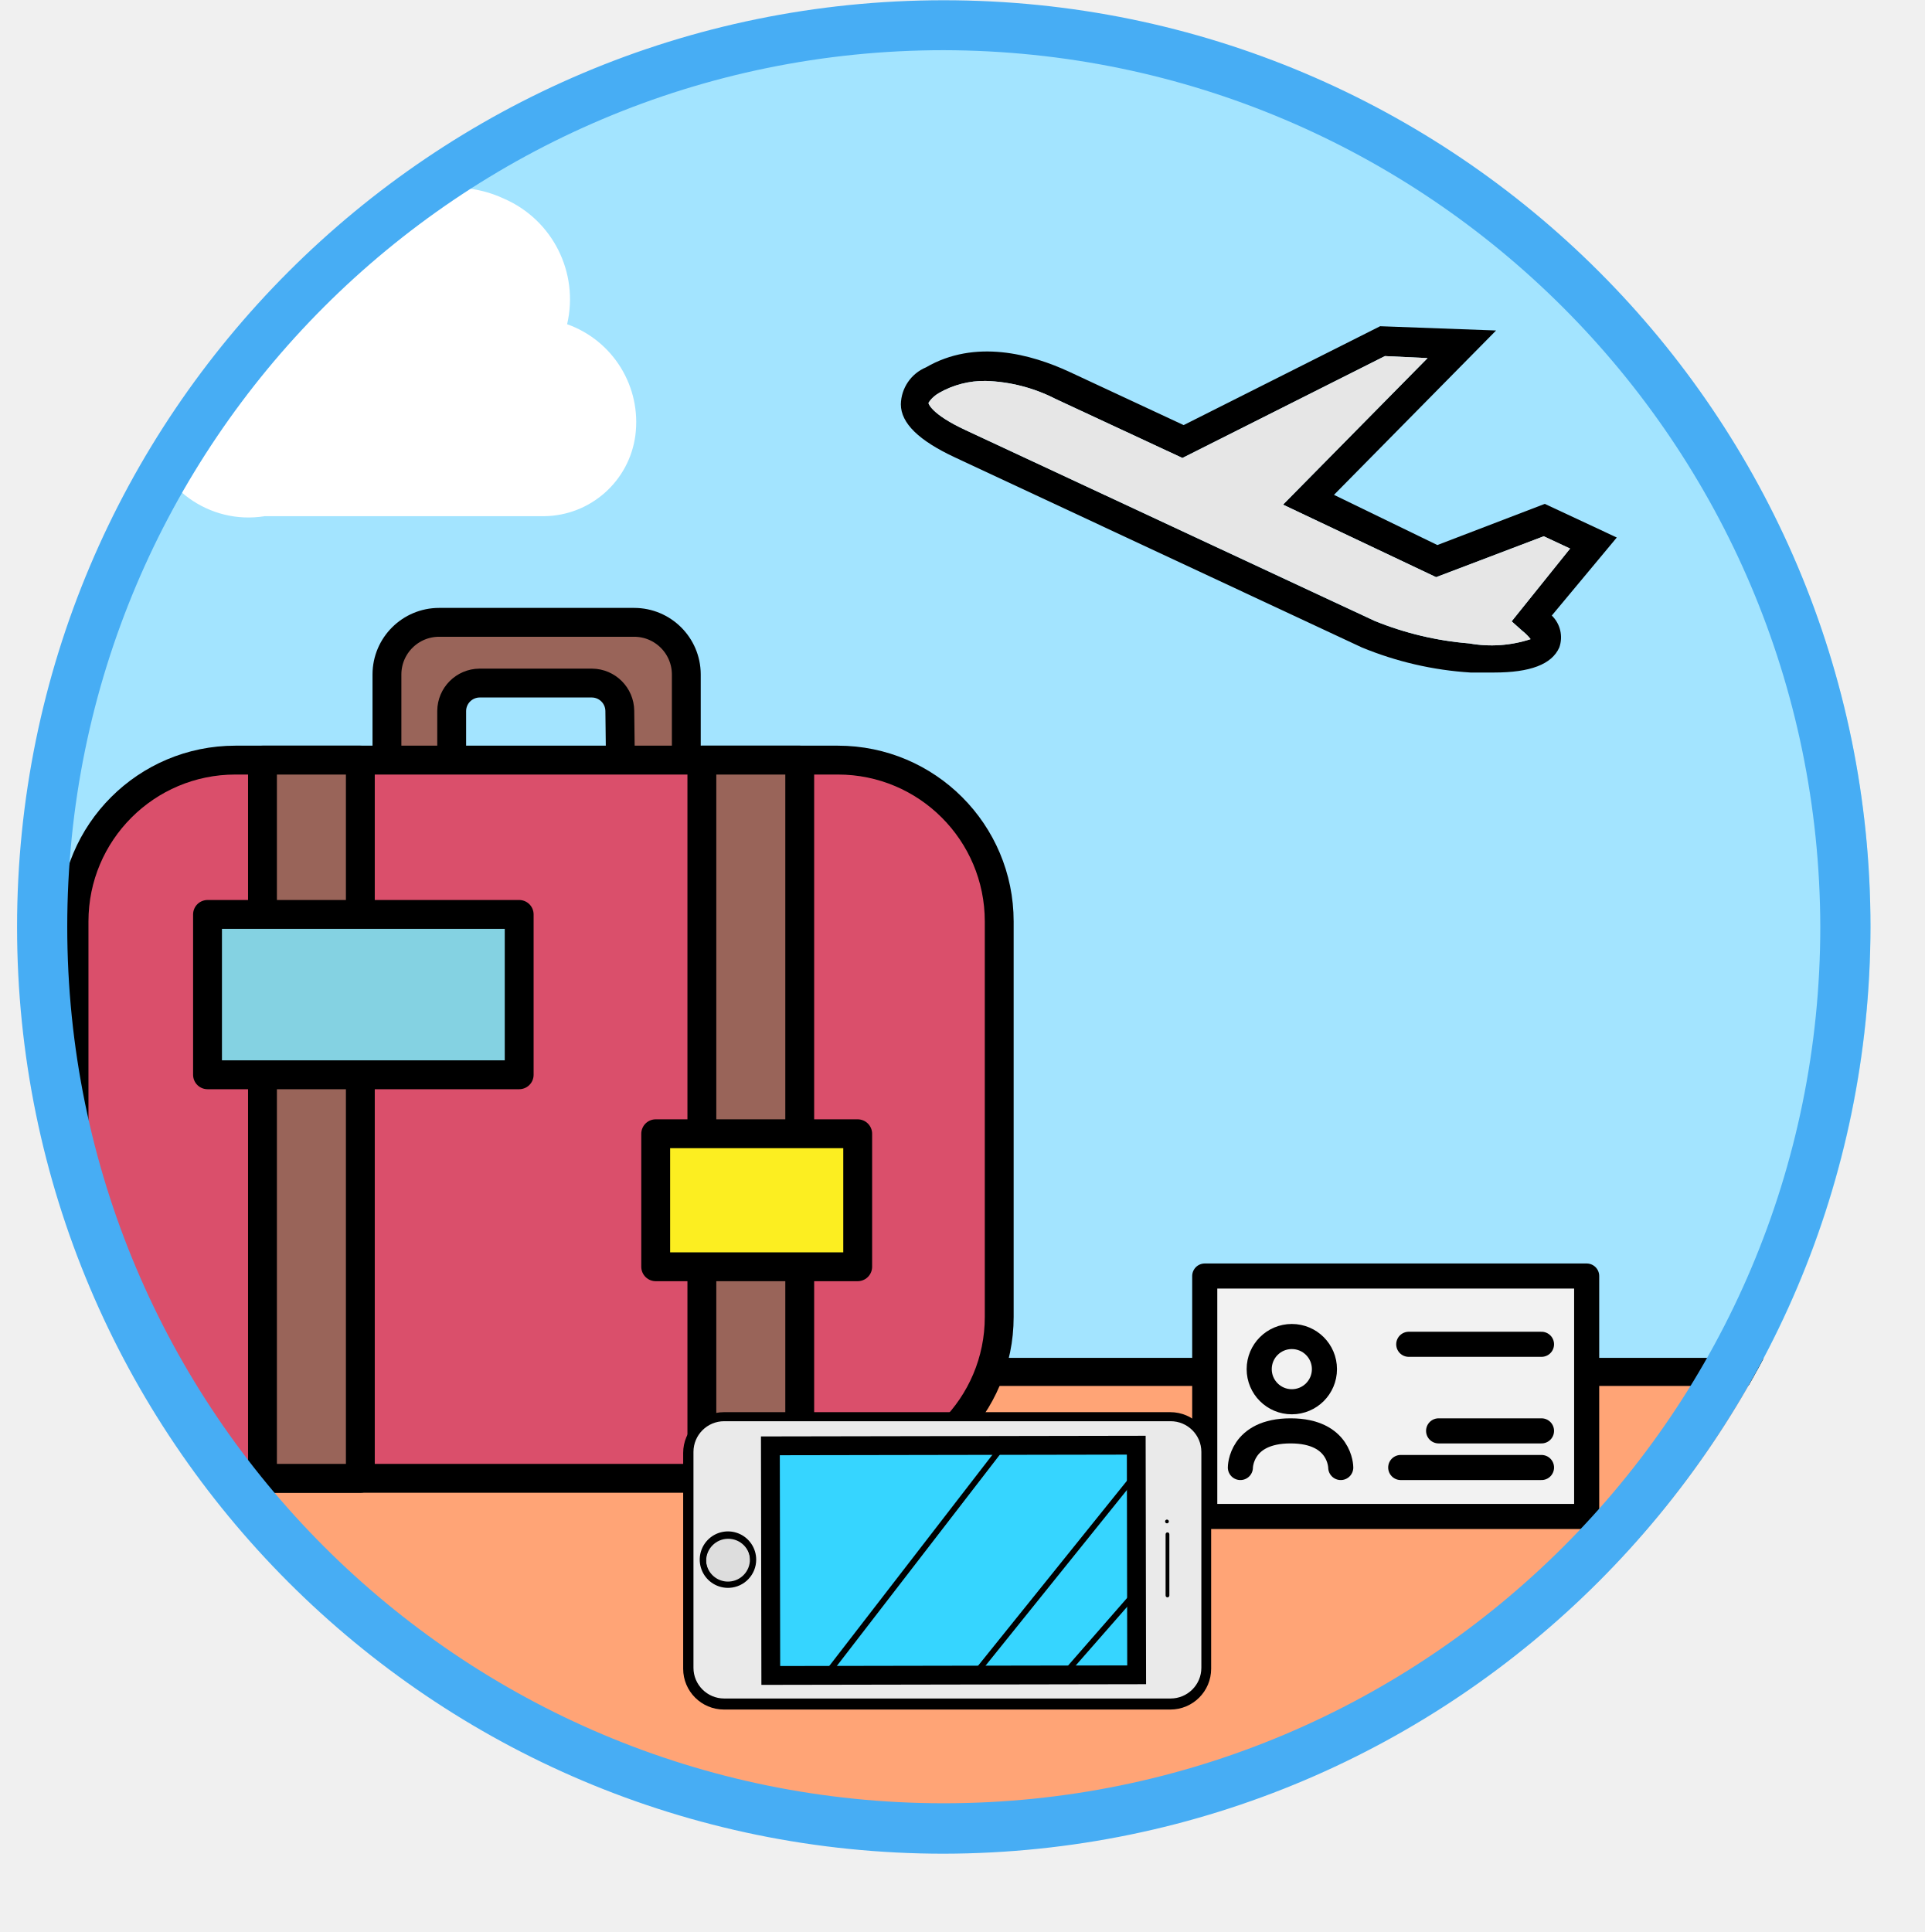
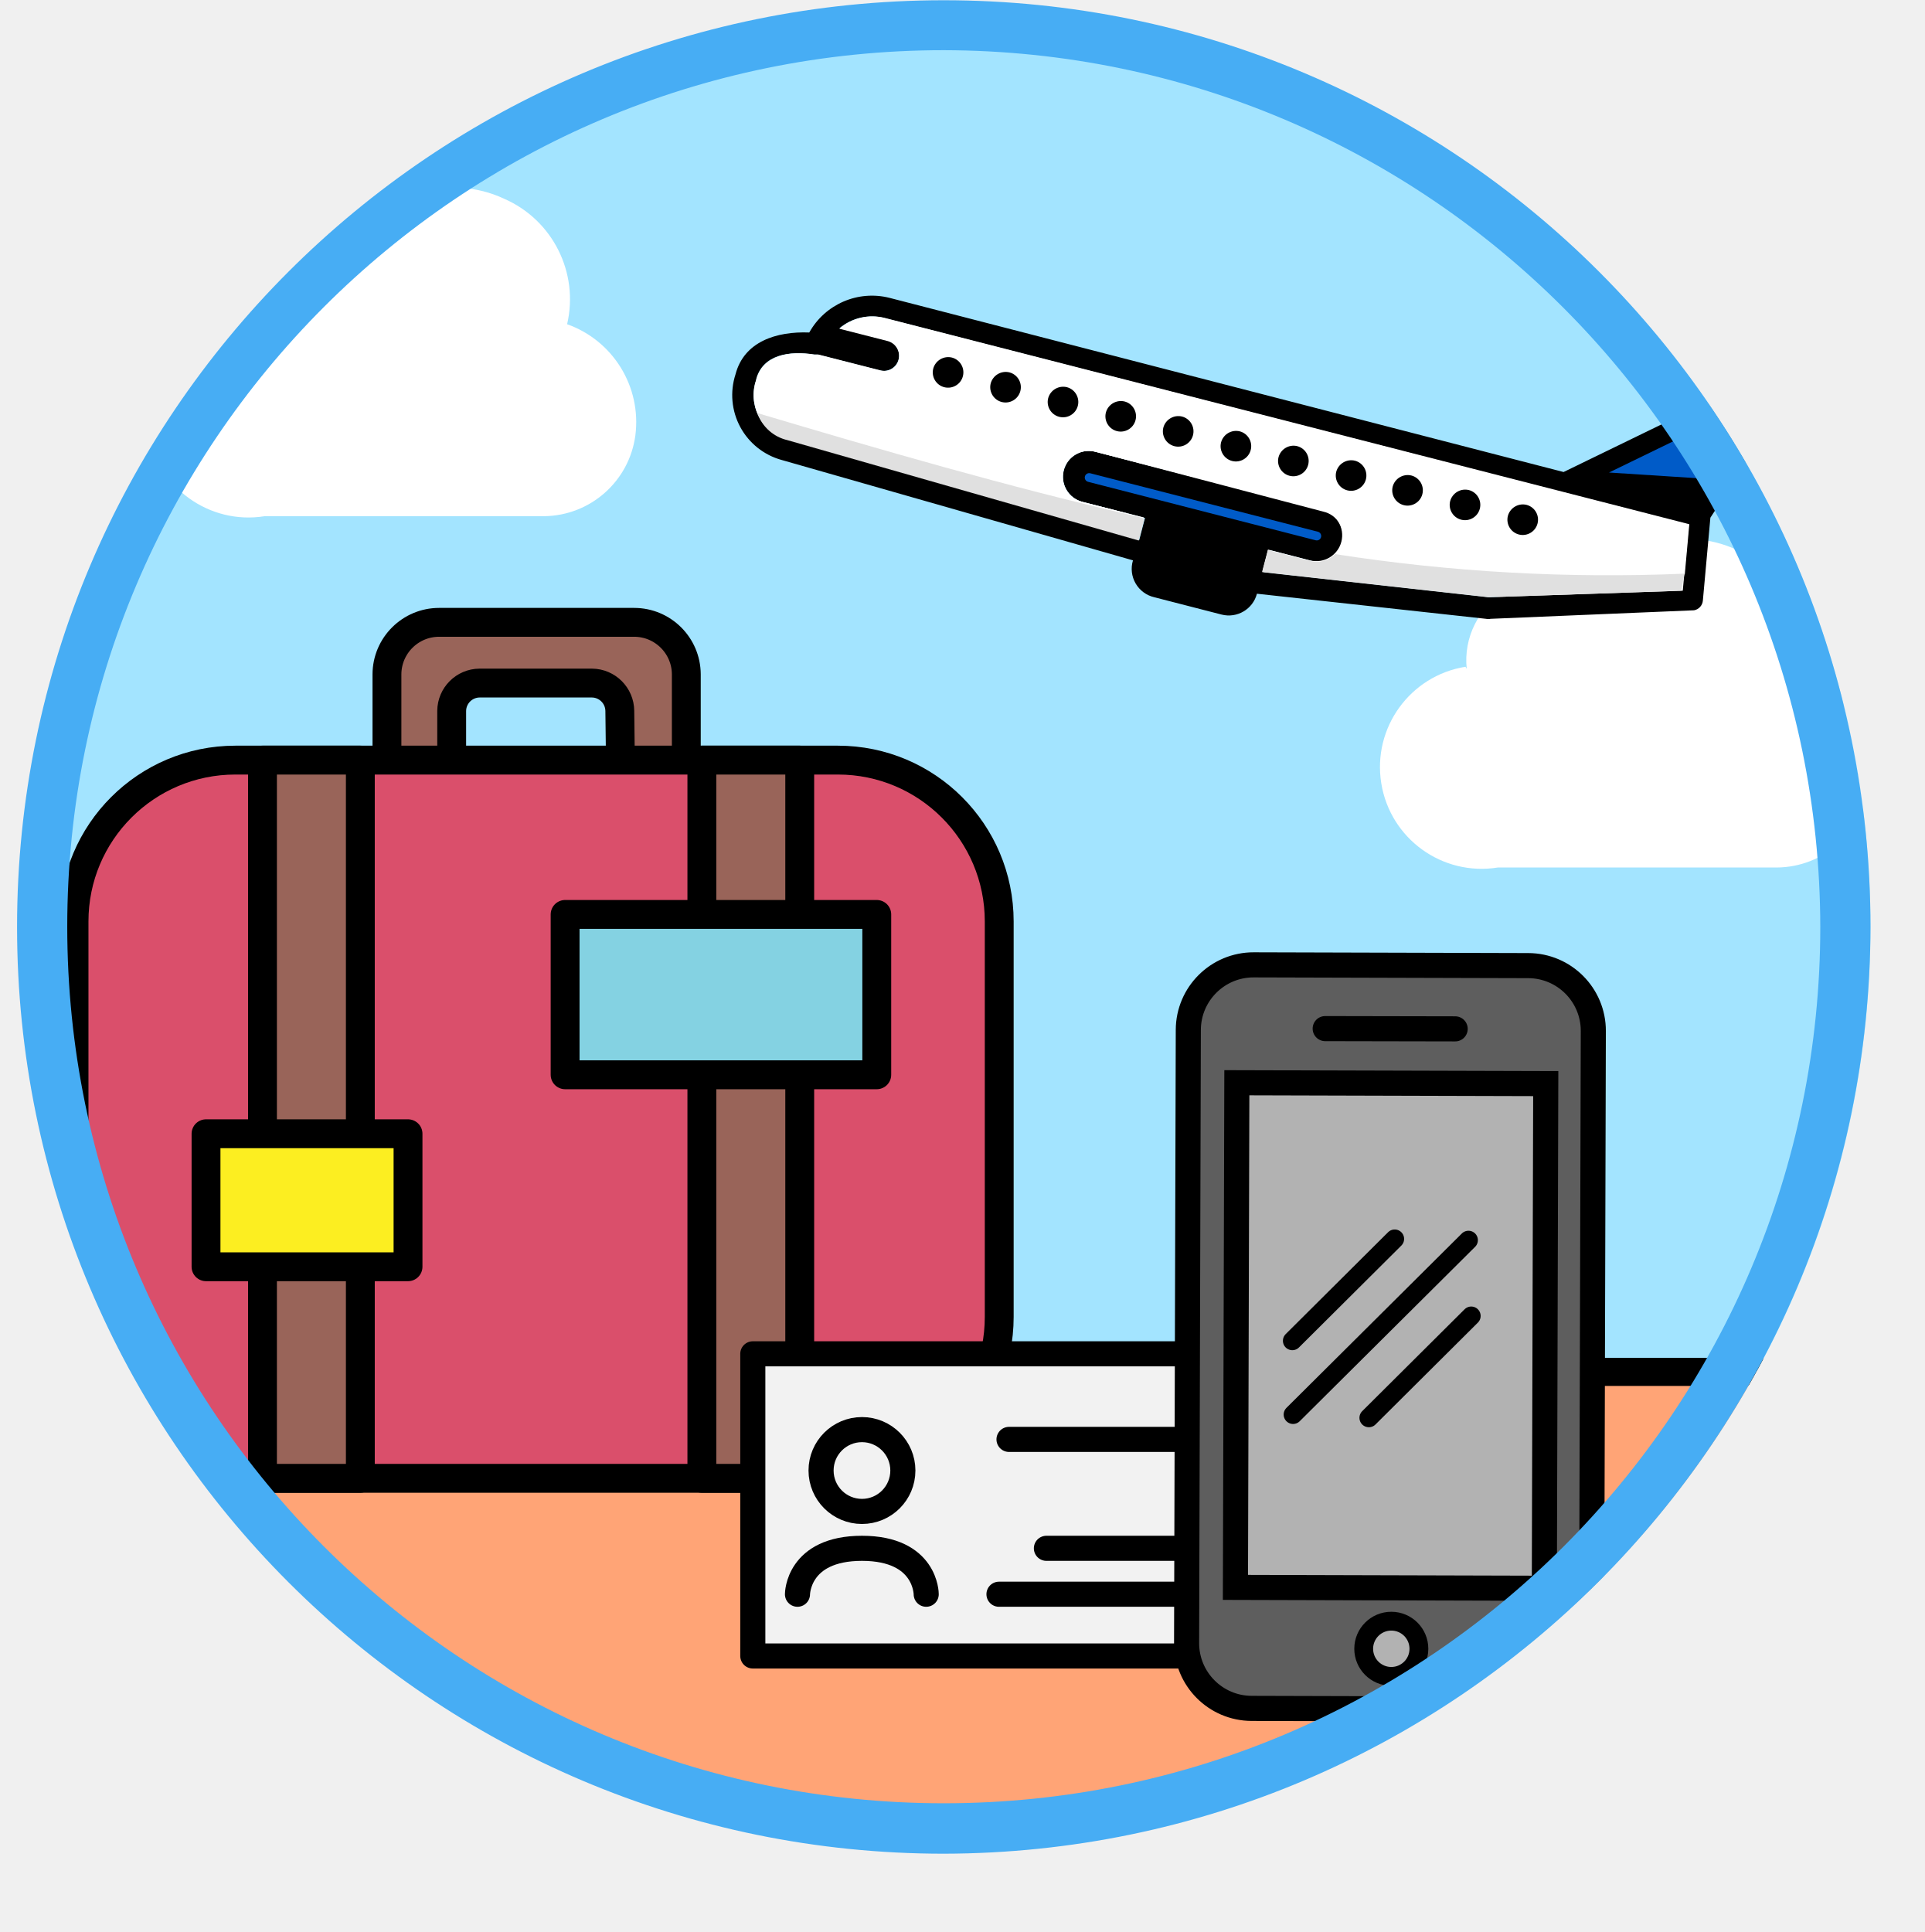
<svg xmlns="http://www.w3.org/2000/svg" viewBox="0 0 76.69 76.99">
  <defs>
-     <style>.cls-1,.cls-7{fill:none;}.cls-2{clip-path:url(#clip-path);}.cls-3{fill:#a3e4ff;}.cls-4{fill:#ffa476;}.cls-5,.cls-6{fill:#f2f2f2;}.cls-10,.cls-11,.cls-12,.cls-13,.cls-14,.cls-15,.cls-5,.cls-6,.cls-7,.cls-8,.cls-9{stroke:#000;}.cls-10,.cls-11,.cls-5,.cls-6,.cls-7,.cls-8,.cls-9{stroke-linejoin:round;}.cls-10,.cls-11,.cls-6,.cls-7,.cls-8,.cls-9{stroke-linecap:round;}.cls-8{fill:#996459;}.cls-10,.cls-11,.cls-8,.cls-9{stroke-width:1.15px;}.cls-9{fill:#da4f6b;}.cls-10{fill:#84d2e2;}.cls-11{fill:#fcee21;}.cls-12{fill:#eaeaea;}.cls-12,.cls-13,.cls-14,.cls-15{stroke-miterlimit:10;}.cls-12,.cls-13,.cls-14{stroke-width:0.25px;}.cls-14{fill:#ddd;}.cls-15{fill:#36d5ff;stroke-width:0.75px;}.cls-16{fill:#fff;}.cls-17{fill:#e6e6e6;}.cls-18{fill:#47adf4;}</style>
+     <style>.cls-1,.cls-11,.cls-16,.cls-17{fill:none;}.cls-2{clip-path:url(#clip-path);}.cls-3{fill:#a3e4ff;}.cls-4{fill:#ffa476;}.cls-5{fill:#996459;}.cls-10,.cls-11,.cls-13,.cls-14,.cls-15,.cls-16,.cls-17,.cls-5,.cls-6,.cls-7,.cls-8,.cls-9{stroke:#000;}.cls-10,.cls-11,.cls-16,.cls-17,.cls-5,.cls-6,.cls-7,.cls-8{stroke-linecap:round;}.cls-10,.cls-11,.cls-5,.cls-6,.cls-7,.cls-8,.cls-9{stroke-linejoin:round;}.cls-5,.cls-6,.cls-7,.cls-8{stroke-width:1.15px;}.cls-6{fill:#da4f6b;}.cls-7{fill:#84d2e2;}.cls-8{fill:#fcee21;}.cls-10,.cls-9{fill:#f2f2f2;}.cls-12{fill:#fff;}.cls-13{fill:#5e5e5e;}.cls-13,.cls-14,.cls-15,.cls-16,.cls-17{stroke-miterlimit:10;}.cls-14,.cls-15{fill:#b2b2b2;}.cls-15,.cls-17{stroke-width:0.75px;}.cls-18{fill:#e0e0e0;}.cls-19{fill:#005bc8;}.cls-20{fill:#47adf4;}</style>
    <clipPath id="clip-path">
      <circle class="cls-1" cx="37.74" cy="36.93" r="36.8" />
    </clipPath>
  </defs>
  <g id="Calque_2" data-name="Calque 2">
    <g id="Calque_3" data-name="Calque 3">
      <g class="cls-2">
        <rect class="cls-3" y="0.47" width="76.69" height="54.2" />
        <rect class="cls-4" x="1.62" y="54.8" width="72.25" height="22.19" />
        <line class="cls-1" x1="12.16" y1="29.76" x2="12.16" y2="54.4" />
        <line class="cls-1" x1="73.11" y1="54.67" x2="9.8" y2="54.67" />
        <line class="cls-1" x1="73.39" y1="54.67" x2="69.41" y2="54.67" />
        <line class="cls-1" x1="6.15" y1="54.67" x2="2.17" y2="54.67" />
        <path d="M3.22,54.67c0-.31,3.55-.56,7.92-.56H67.55c4.38,0,7.92.25,7.92.56s-3.55.56-7.92.56H11.14C6.77,55.23,3.22,55,3.22,54.67Z" />
-         <rect class="cls-5" x="48.01" y="50.85" width="15.22" height="9.58" />
-         <circle class="cls-5" cx="51.48" cy="54.56" r="1.3" />
-         <path class="cls-6" d="M49.43,58.48s0-1.46,2-1.46,2,1.46,2,1.46" />
-         <line class="cls-7" x1="56.14" y1="53.57" x2="61.43" y2="53.57" />
-         <line class="cls-7" x1="57.33" y1="57.02" x2="61.43" y2="57.02" />
-         <line class="cls-7" x1="55.82" y1="58.48" x2="61.43" y2="58.48" />
-         <path class="cls-8" d="M25.27,24.8H17.5a2.08,2.08,0,0,0-2.08,2.07v5.07A2.08,2.08,0,0,0,17.5,34h7.77a2.08,2.08,0,0,0,2.08-2.08V26.87A2.08,2.08,0,0,0,25.27,24.8Zm-.53,6.87a1.11,1.11,0,0,1-1.11,1.11H19.15A1.11,1.11,0,0,1,18,31.67V28.33a1.12,1.12,0,0,1,1.11-1.11h4.48a1.12,1.12,0,0,1,1.11,1.11Z" />
-         <rect class="cls-9" x="2.95" y="30.29" width="36.87" height="28.62" rx="6.43" ry="6.43" />
-         <rect class="cls-8" x="10.46" y="30.29" width="3.9" height="28.62" />
-         <rect class="cls-8" x="27.97" y="30.29" width="3.9" height="28.62" />
-         <rect class="cls-10" x="8.27" y="36.44" width="12.42" height="6.39" />
-         <rect class="cls-11" x="26.13" y="45.18" width="8.05" height="5.3" />
-         <path class="cls-12" d="M28.85,67.92a1.43,1.43,0,0,1-1.43-1.42l0-8.6a1.43,1.43,0,0,1,1.42-1.43l17.79,0a1.43,1.43,0,0,1,1.43,1.42l0,8.6a1.43,1.43,0,0,1-1.42,1.43l-17.79,0Z" />
-         <path class="cls-13" d="M27.35,66.5l0-8.6a1.5,1.5,0,0,1,1.5-1.5l17.79,0a1.5,1.5,0,0,1,1.5,1.5l0,8.6a1.5,1.5,0,0,1-1.5,1.5L28.85,68A1.5,1.5,0,0,1,27.35,66.5ZM48,57.86a1.35,1.35,0,0,0-1.35-1.35l-17.79,0a1.35,1.35,0,0,0-1.35,1.35l0,8.6a1.35,1.35,0,0,0,1.35,1.35l17.79,0A1.35,1.35,0,0,0,48,66.46Z" />
-         <path d="M30.64,66.77l0-9.15a.07.07,0,0,1,.07-.07l14.58,0a.07.07,0,0,1,.07.07l0,9.15a.07.07,0,0,1-.07.07l-14.58,0A.07.07,0,0,1,30.64,66.77Zm.13-9.08,0,9,14.43,0,0-9Z" />
-         <path d="M46.45,63.58V61.14a.07.07,0,0,1,.15,0v2.44a.07.07,0,0,1-.15,0Z" />
-         <path d="M46.43,60.63v0a.07.07,0,0,1,.15,0v0a.07.07,0,0,1-.15,0Z" />
-         <path class="cls-14" d="M29.06,63.15a1,1,0,1,1,.95-1A1,1,0,0,1,29.06,63.15Z" />
-         <path d="M28,62.2a1,1,0,1,1,1,1A1,1,0,0,1,28,62.2Zm1.9,0a.88.88,0,1,0-.88.88A.88.88,0,0,0,29.93,62.2Z" />
-         <rect class="cls-15" x="30.71" y="57.6" width="14.58" height="9.15" transform="translate(-0.11 0.07) rotate(-0.1)" />
-         <polygon points="42.26 66.72 45.22 63.33 45.4 63.48 42.43 66.87 42.26 66.72" />
-         <rect x="36.86" y="62.62" width="10.39" height="0.23" transform="translate(-33.19 56.17) rotate(-51.17)" />
-         <polygon points="32.76 66.76 39.89 57.53 40.12 57.61 33 66.84 32.76 66.76" />
-         <path class="cls-16" d="M9.26,12.65a3.2,3.2,0,0,1,1.6-3.09,3.37,3.37,0,0,1,3.28.06,5.12,5.12,0,0,1,2.52-1.91,4.65,4.65,0,0,1,3.43.21,4.37,4.37,0,0,1,2.51,5,4.14,4.14,0,0,1,2.72,4.43,3.71,3.71,0,0,1-3.64,3.22l-11.13,0a4,4,0,0,1-1.29-8Z" />
-         <path d="M64.43,21.42l-2.87-1.34-4.28,1.64-4.12-2,6.46-6.55L55,13l-7.83,3.94-4.55-2.12c-1.53-.71-3.76-1.32-5.72-.18a1.63,1.63,0,0,0-1,1.47c0,.76.73,1.45,2.14,2.11L54.27,25.8a13.58,13.58,0,0,0,4.33,1c.34,0,.65,0,.94,0,1.43,0,2.3-.32,2.6-1a1.21,1.21,0,0,0-.3-1.27Zm-3.77,3.71a1.89,1.89,0,0,1,.33.34,5,5,0,0,1-2.44.17,12.72,12.72,0,0,1-3.78-.9L38.5,17.15C37.07,16.49,37,16.06,37,16.06s.11-.22.42-.4a3.63,3.63,0,0,1,1.86-.48,6.53,6.53,0,0,1,2.77.71l5.07,2.36,8.07-4.06,1.7.08-5.76,5.84L57.23,23l4.29-1.63,1.05.49-2.33,2.9Z" />
-         <path class="cls-17" d="M61,25.47a5,5,0,0,1-2.44.17,12.72,12.72,0,0,1-3.78-.9L38.5,17.15C37.07,16.49,37,16.06,37,16.06s.11-.22.42-.4a3.63,3.63,0,0,1,1.86-.48,6.53,6.53,0,0,1,2.77.71l5.07,2.36,8.07-4.06,1.7.08-5.76,5.84L57.23,23l4.29-1.63,1.05.49-2.33,2.9.42.38A1.89,1.89,0,0,1,61,25.47Z" />
+         <path class="cls-5" d="M25.27,24.8H17.5a2.08,2.08,0,0,0-2.08,2.07v5.07A2.08,2.08,0,0,0,17.5,34h7.77a2.08,2.08,0,0,0,2.08-2.08V26.87A2.08,2.08,0,0,0,25.27,24.8Zm-.53,6.87a1.11,1.11,0,0,1-1.11,1.11H19.15A1.11,1.11,0,0,1,18,31.67V28.33a1.12,1.12,0,0,1,1.11-1.11h4.48a1.12,1.12,0,0,1,1.11,1.11Z" />
+         <rect class="cls-6" x="2.95" y="30.29" width="36.87" height="28.62" rx="6.43" ry="6.43" />
+         <rect class="cls-5" x="10.46" y="30.29" width="3.9" height="28.62" />
+         <rect class="cls-5" x="27.97" y="30.29" width="3.9" height="28.62" />
+         <rect class="cls-7" x="22.52" y="36.44" width="12.42" height="6.39" />
+         <rect class="cls-8" x="8.21" y="45.18" width="8.05" height="5.3" />
+         <rect class="cls-9" x="30" y="53.95" width="19.12" height="12.04" />
+         <circle class="cls-9" cx="34.35" cy="58.6" r="1.63" />
+         <path class="cls-10" d="M31.78,63.53s0-1.83,2.57-1.83,2.56,1.83,2.56,1.83" />
+         <line class="cls-11" x1="40.21" y1="57.36" x2="46.86" y2="57.36" />
+         <line class="cls-11" x1="41.7" y1="61.7" x2="46.86" y2="61.7" />
+         <line class="cls-11" x1="39.81" y1="63.53" x2="46.86" y2="63.53" />
+         <path class="cls-12" d="M9.26,12.65a3.2,3.2,0,0,1,1.6-3.09,3.37,3.37,0,0,1,3.28.06,5.12,5.12,0,0,1,2.52-1.91,4.65,4.65,0,0,1,3.43.21,4.37,4.37,0,0,1,2.51,5,4.14,4.14,0,0,1,2.72,4.43,3.71,3.71,0,0,1-3.64,3.22l-11.13,0a4,4,0,0,1-1.29-8Z" />
+         <path class="cls-12" d="M58.45,26.65A3.2,3.2,0,0,1,60,23.56a3.37,3.37,0,0,1,3.28.06,5.12,5.12,0,0,1,2.52-1.91,4.65,4.65,0,0,1,3.43.21,4.37,4.37,0,0,1,2.51,5,4.14,4.14,0,0,1,2.72,4.43,3.71,3.71,0,0,1-3.64,3.22l-11.13,0a4,4,0,0,1-1.29-8Z" />
+         <rect class="cls-13" x="47.33" y="38.46" width="16.14" height="29.63" rx="2.6" ry="2.6" transform="translate(0.14 -0.15) rotate(0.16)" />
+         <rect class="cls-14" x="49.27" y="43.16" width="12.31" height="20.11" transform="translate(0.14 -0.15) rotate(0.16)" />
+         <circle class="cls-15" cx="55.45" cy="65.7" r="1.1" transform="translate(-10.41 120.97) rotate(-89.84)" />
+         <line class="cls-16" x1="52.81" y1="40.99" x2="57.99" y2="41" />
+         <line class="cls-17" x1="51.5" y1="53.43" x2="55.58" y2="49.37" />
+         <line class="cls-17" x1="51.53" y1="56.37" x2="58.52" y2="49.42" />
+         <line class="cls-17" x1="54.55" y1="56.5" x2="58.63" y2="52.44" />
+         <path d="M29.31,14.92a2.68,2.68,0,0,0,1.84,3.41l14,4v0A1.16,1.16,0,0,0,46,23.8l2.68.69a1.16,1.16,0,0,0,1.41-.83v0l9.13,1a.42.42,0,0,0,.18,0l8.11-.34a.43.43,0,0,0,.35-.38l.3-3.31a.43.43,0,0,0,0,0l2.06-3.16h0a.6.6,0,0,0-.36-.9l-1.71-.44a.6.6,0,0,0-.43.05l-5.41,2.63L35.45,11.87a2.86,2.86,0,0,0-3.2,1.38C30.94,13.2,29.65,13.61,29.31,14.92Zm.82.21c.25-1,1.31-1.16,2.31-1l.15,0,2.47.63a.61.61,0,0,0,.31-1.19l-1.92-.49a2,2,0,0,1,1.78-.41L67.3,20.91l-.24,2.63-7.7.26-9-1,.23-.88,1.67.43a1,1,0,1,0,.51-2L43.65,18a1,1,0,0,0-.51,2l2.49.64-.23.88-14-4A1.83,1.83,0,0,1,30.14,15.13Z" />
+         <path d="M37.95,14.25a.61.61,0,1,1-.75.44A.62.62,0,0,1,37.95,14.25Z" />
+         <path d="M40.24,14.84a.61.61,0,1,1-.75.44A.62.62,0,0,1,40.24,14.84Z" />
+         <path d="M42.54,15.43a.61.61,0,1,1-.75.44A.62.62,0,0,1,42.54,15.43Z" />
+         <path d="M47.13,16.61a.61.61,0,1,1-.75.44A.62.62,0,0,1,47.13,16.61Z" />
+         <path d="M44.83,16a.61.61,0,1,1-.75.44A.62.62,0,0,1,44.83,16Z" />
+         <path d="M51.72,17.78a.61.61,0,1,1-.75.44A.62.62,0,0,1,51.72,17.78Z" />
+         <path d="M49.42,17.19a.61.61,0,1,1-.75.44A.62.62,0,0,1,49.42,17.19Z" />
+         <path d="M56.26,18.95a.61.61,0,1,1-.75.44A.62.62,0,0,1,56.26,18.95Z" />
+         <path d="M54,18.36a.61.61,0,1,1-.75.44A.62.62,0,0,1,54,18.36Z" />
+         <path d="M60.85,20.13a.61.61,0,1,1-.75.44A.62.62,0,0,1,60.85,20.13Z" />
+         <path d="M58.56,19.54a.61.61,0,1,1-.75.44A.62.62,0,0,1,58.56,19.54Z" />
+         <path class="cls-12" d="M31.35,17.5l14,4,.23-.88L43.13,20a1,1,0,0,1,.51-2l9.07,2.33a1,1,0,1,1-.51,2l-1.67-.43-.23.88,9,1,7.7-.26.24-2.63L35.23,12.69a2,2,0,0,0-1.78.41l1.92.49a.61.61,0,0,1-.31,1.19l-2.47-.63-.15,0c-1-.14-2.06,0-2.31,1A1.83,1.83,0,0,0,31.35,17.5Z" />
+         <path class="cls-12" d="M30.16,16.42a2.23,2.23,0,0,1,0-1.29c.25-1,1.31-1.16,2.31-1l.15,0,2.47.63a.61.61,0,0,0,.31-1.19l-1.92-.49a2,2,0,0,1,1.78-.41l32.06,8.22-.18,2a70.81,70.81,0,0,1-13.93-.78,1,1,0,0,0,.27-.47,1,1,0,0,0-.74-1.25L43.64,18a1,1,0,1,0-.51,2l2,.51C40.11,19.38,35.12,17.93,30.16,16.42Z" />
+         <path class="cls-18" d="M67,23.54l-7.7.26-9-1,.23-.88,1.67.43a1,1,0,0,0,1-.27,70.81,70.81,0,0,0,13.93.78Z" />
+         <path class="cls-18" d="M45.13,20.54l.48.12-.23.88-14-4a1.67,1.67,0,0,1-1.2-1.08C35.12,17.93,40.11,19.38,45.13,20.54Z" />
+         <path d="M37.94,14.25a.61.61,0,1,1-.75.44A.62.62,0,0,1,37.94,14.25Z" />
+         <path d="M40.23,14.84a.61.61,0,1,1-.75.44A.62.62,0,0,1,40.23,14.84Z" />
+         <path d="M42.52,15.43a.61.61,0,1,1-.75.44A.62.62,0,0,1,42.52,15.43Z" />
+         <path d="M47.11,16.6a.61.61,0,1,1-.75.44A.62.62,0,0,1,47.11,16.6Z" />
+         <path d="M44.82,16a.61.61,0,1,1-.75.44A.62.62,0,0,1,44.82,16Z" />
+         <path d="M51.7,17.78a.61.61,0,1,1-.75.44A.62.62,0,0,1,51.7,17.78Z" />
+         <path d="M49.41,17.19a.61.61,0,1,1-.75.44A.62.62,0,0,1,49.41,17.19Z" />
+         <path d="M56.25,18.95a.61.61,0,1,1-.75.44A.62.62,0,0,1,56.25,18.95Z" />
+         <path d="M54,18.36a.61.61,0,1,1-.75.44A.62.62,0,0,1,54,18.36Z" />
+         <path d="M60.84,20.12a.61.61,0,1,1-.75.44A.62.62,0,0,1,60.84,20.12Z" />
+         <path d="M58.54,19.53a.61.61,0,1,1-.75.44A.62.62,0,0,1,58.54,19.53Z" />
+         <polygon class="cls-19" points="69.34 17.25 68.05 16.92 64.12 18.83 68.14 19.09 69.34 17.25" />
+         <path class="cls-19" d="M52.43,21.53a.17.17,0,1,0,.09-.34l-9.07-2.33a.17.17,0,0,0-.09.34Z" />
      </g>
-       <path class="cls-18" d="M37.61,73.87A36.93,36.93,0,1,1,74.54,36.93,37,37,0,0,1,37.61,73.87ZM37.61,2A34.93,34.93,0,1,0,72.54,36.93,35,35,0,0,0,37.61,2Z" />
+       <path class="cls-20" d="M37.61,73.87A36.93,36.93,0,1,1,74.54,36.93,37,37,0,0,1,37.61,73.87ZM37.61,2A34.93,34.93,0,1,0,72.54,36.93,35,35,0,0,0,37.61,2Z" />
    </g>
  </g>
</svg>
